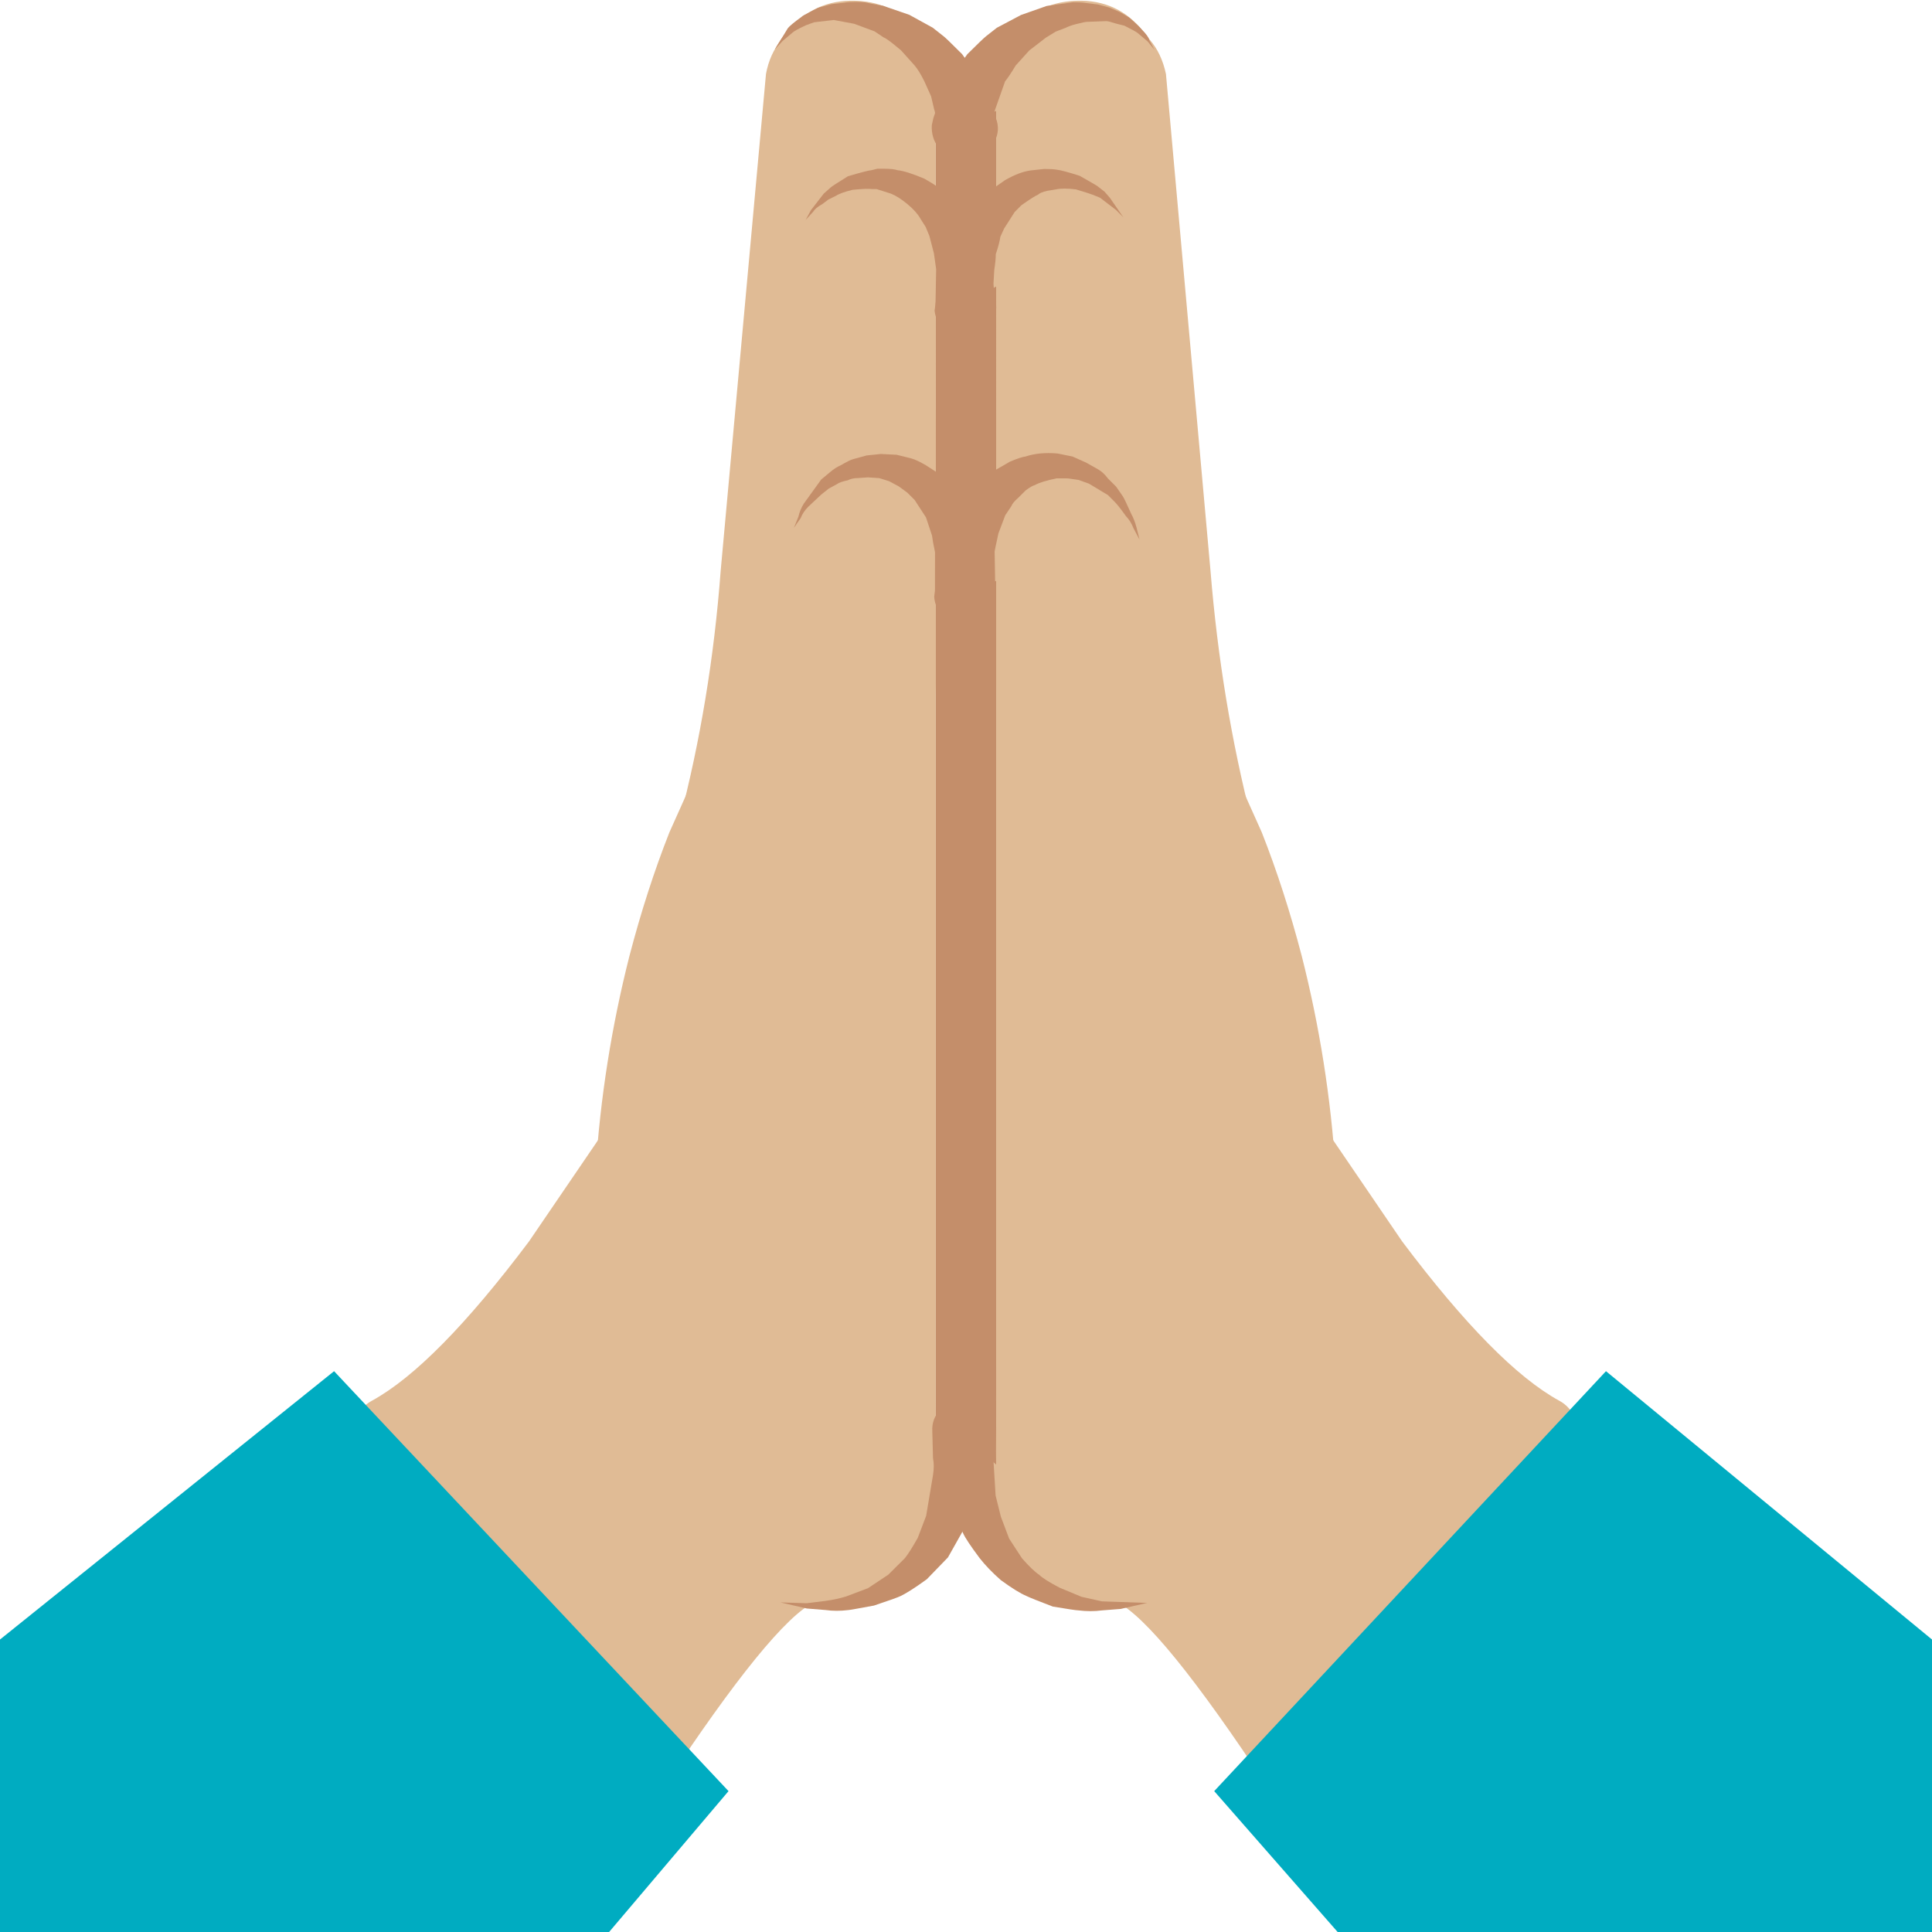
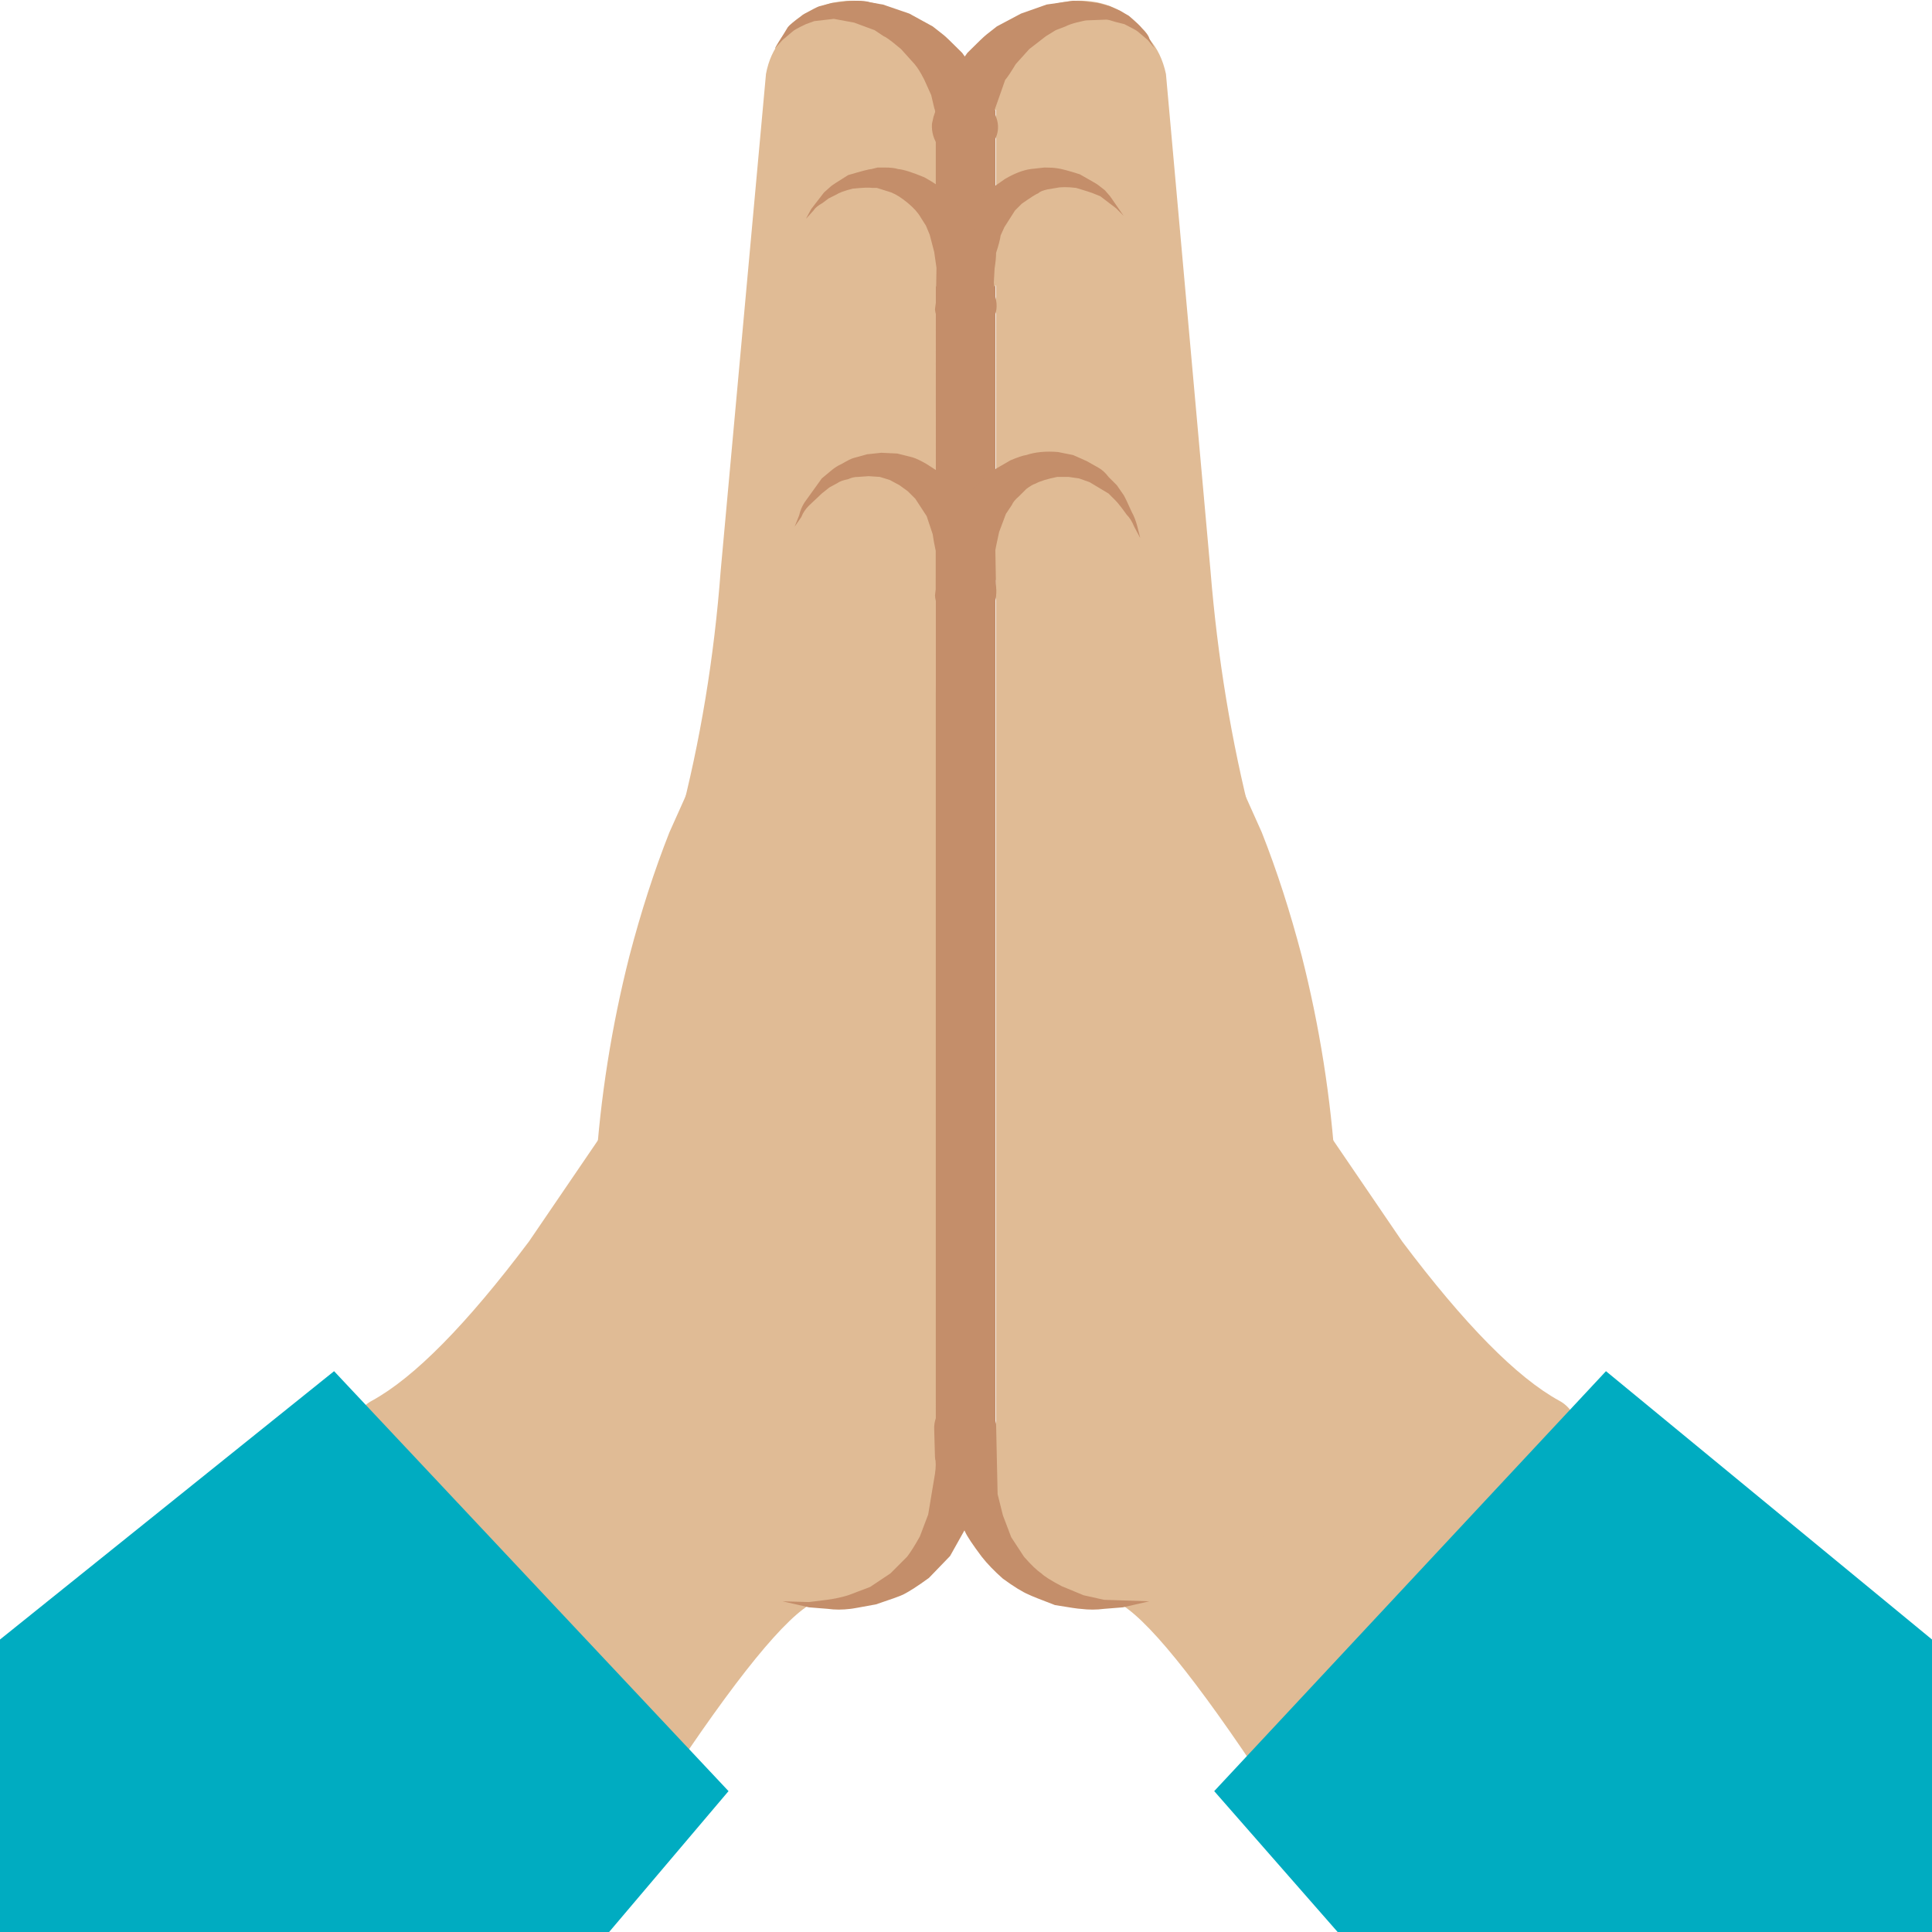
<svg xmlns="http://www.w3.org/2000/svg" xmlns:xlink="http://www.w3.org/1999/xlink" preserveAspectRatio="none" viewBox="0 0 72 72">
  <defs>
-     <path id="a" fill="#C48E6A" d="M66 5l-1.3 1.3q-.3.3-.7.3-.45 0-.75-.3L62 5v93l2-2 2 2V5z" />
-     <path id="b" fill="#E0BB95" d="M81.55 90.85q6.8-14.2 5.75-19.05-.75-3.55-4.35-17.35-2.05-8-2.75-16.65L77.25 4.9q-.3-1.4-1.1-2.3l-.35-.45q-1.7-2.2-4.5-2.1-2.8.1-4.4 2.4-.9 1.3-.9 3.25v39.6q2.85 42.3 2.8 47.45-.1 8.95 2.8 11.05 1.5 1 2.95.25 3.6-6.1 7-13.2z" />
+     <path id="a" fill="#C48E6A" d="M35.6 3.55l-.75-.75v52.3L36 54l1.1 1.1V2.8l-.7.75q-.2.15-.4.15-.25 0-.4-.15z" />
+     <path id="b" fill="#E0BB95" d="M87.3 71.8q-.75-3.55-4.35-17.35-2.05-8-2.75-16.65L77.25 4.9q-.3-1.4-1.1-2.3l-.35-.45q-1.7-2.2-4.5-2.1-2.8.1-4.4 2.4-.9 1.3-.9 3.25v39.6q2.85 42.3 2.8 47.45-.1 8.95 2.8 11.05 1.5 1 2.95.25 3.6-6.1 7-13.2 6.8-14.2 5.75-19.05z" />
    <path id="c" fill="#E0BB95" d="M50.75 4.9l-3 32.9Q47.1 46.45 45 54.45q-3.6 13.8-4.35 17.35-1.05 4.85 5.75 19.05 3.4 7.1 7 13.2 1.5.75 2.95-.25 2.9-2.1 2.8-11.05-.05-3.2 1.4-25.65.75-11.2 1.45-21.8V5.7q0-1.85-.95-3.25Q59.5.15 56.7.05q-2.8-.1-4.55 2.1l-.35.45q-.8.95-1.05 2.3z" />
    <path id="d" fill="#E0BB95" d="M103.3 92.8q-4.2-2.3-10.4-10.55l-5.35-7.85-14.2 31.55q2.25.15 8.95 9.95 3.35 4.9 6.25 9.75 5.4-7.3 9.9-15.05 9.05-15.55 4.85-17.8z" />
    <path id="e" fill="#E0BB95" d="M77.25 27.6l-.65-11.55q-.8-2.6-3.25-3.7t-4.75.15q-.8.35-1.45 1.1Q66 14.9 66 16.55L66.1 67q.05 17.5-.1 25.25-.1 7.8 3.9 11.2 2 1.75 4 1.9l3.35-77.75z" />
    <path id="f" fill="#E0BB95" d="M83.6 55.15l-1.3-2.9q-2.6-7.45-4-15.6-.984-5.577-1.05-8.65v-.2q-.06-2.96-1.8-4.7-1.55-1.55-3.9-1.45-2.3.05-3.85 1.7-1.75 1.8-1.7 4.7V94.5q-.1 6.8.8 9.2.45 1.2.9 1l6.2 1.25q4.8 0 8.55-2.95 3.75-3 4.85-7.65l.8-3.3q1.7-14.7-1.85-28.7-1.15-4.4-2.65-8.2z" />
    <path id="g" fill="#E0BB95" d="M50.7 28q-.063 3.073-1 8.65-1.45 8.15-4.05 15.6l-1.3 2.9q-1.5 3.8-2.65 8.2-3.55 14-1.85 28.7l.8 3.3q1.1 4.65 4.85 7.65 3.75 2.95 8.55 2.95 2.05-.15 4.05-1.65 4-3 3.9-9.8V28.05q.05-2.9-1.7-4.7-1.6-1.65-3.9-1.7-2.35-.1-3.9 1.45-1.74 1.74-1.8 4.7v.2z" />
    <path id="h" fill="#E0BB95" d="M35.05 82.25q-6.2 8.25-10.4 10.55-4.2 2.25 4.85 17.8 4.55 7.75 9.9 15.05 2.9-4.85 6.25-9.75 6.7-9.8 8.95-9.95L40.4 74.4l-5.35 7.85z" />
-     <path id="i" fill="#00ACC1" d="M72 72V61.1l-12.15-10-14.6 15.65 4.6 5.25H72z" />
+     <path id="i" fill="#00ACC1" d="M72 61.1l-12.15-10-14.6 15.65 4.6 5.25H72V61.1z" />
    <path id="j" fill="#E0BB95" d="M51.35 16.05L50.7 27.6l10.8 75.5q.15.4.3-.75.25-2.3.15-10.1-.1-7.75-.05-25.25l.1-50.45q0-1.6-1.2-2.95-.65-.75-1.45-1.1-2.3-1.25-4.75-.15t-3.25 3.7z" />
    <path id="k" fill="#E0BB95" d="M64 20l10.45-5.7q-2.6-3.75-6.45-2.1-4 1.75-4 7.8z" />
    <path id="l" fill="#C48E6A" d="M72.75 12.25q-.05-.05-1.2-.7-1.1-.35-1.5-.4-.3-.05-.85-.05l-.9.1q-.75.1-1.7.65l-1.5 1.05q-.35.3-.6.7l-.55.65q-.8 1.3-.85 1.45-.15.5-.5 1.4l-.35 1.2-.3 2.2q.1.85.75 1.4.65.55 1.45.45.85-.05 1.35-.7.55-.65.5-1.5V20l-.1-.55-.05-.75.05-.9q.1-.65.1-1.05.25-.75.3-1.15l.25-.55.7-1.1.45-.45q.85-.6 1.1-.7.15-.15.6-.25l.6-.1q.45-.1 1.3 0 1 .3 1.1.35l.5.2 1.05.8.5.5-.9-1.3-.35-.4-.45-.35z" />
    <path id="m" fill="#E0BB95" d="M51.35 3.2l12.7 4.9q-.95-5.25-5.9-6.95-4.85-1.7-6.8 2.05z" />
    <path id="n" fill="#C48E6A" d="M65.3 5.95l-.65-1.2-.9-1.25q-1.1-1.1-1.25-1.2l-.7-.55L60.25.9 58.5.3q-.05 0-.85-.15-.3-.1-.9-.1-.55 0-.8.05l-.85.1-.75.2q-.1 0-.65.3-.5.25-.6.35-.75.55-.9.75l-.85 1.4.5-.55q.05-.05.65-.55.15-.15.9-.5l.55-.2 1.3-.15 1.35.25 1.35.5.6.4q.15.05.6.4l.55.45.9 1q.3.35.65 1.05l.45 1 .2.85q.1.25.1.7l.1.6v.2l.1.4q.25.8 1 1.15.75.35 1.55.1.8-.25 1.15-1 .4-.75.1-1.55l-.3-.9q-.3-.75-.4-.9z" />
    <path id="o" fill="#E0BB95" d="M63.85 8.1L76.5 3.2q-1.9-3.75-6.75-2.05-5 1.7-5.9 6.95z" />
    <path id="p" fill="#C48E6A" d="M76.5 3.2l-.35-.65q-.05-.25-.5-.7-.15-.2-.85-.8L74.2.7l-.7-.3-.75-.2-.8-.1q-.3-.05-.85-.05L69.35.3l-1.7.6-1.6.85-.7.55q-.25.2-1.25 1.2l-.9 1.25-.65 1.2q-.1.15-.4.9l-.3.9-.1.45q-.05.85.45 1.5.55.65 1.35.7.8.1 1.5-.4.65-.5.75-1.35v-.2l.05-.6q0-.45.1-.7l.65-1.85q.25-.3.7-1.05l.9-1 1.1-.85.65-.4.65-.25q.3-.15.7-.25.6-.15.7-.15l1.3-.05q.15 0 .6.15l.6.15q.8.4.9.5.6.5.65.55l.45.55z" />
    <path id="q" fill="#E0BB95" d="M53.4 14.5L64 20q0-6.2-4.1-7.85-4-1.65-6.5 2.35z" />
    <path id="r" fill="#C48E6A" d="M64.8 15.65q-.05-.25-.8-1.45l-.6-.7q-.25-.45-.6-.65-.55-.55-1.55-1.1-1.2-.5-1.75-.55-.3-.1-.9-.1h-.45l-.4.1q-.2 0-1.55.4-1.05.65-1.15.75l-.45.4-.85 1.1-.35.65.5-.55q.15-.25.6-.5l.4-.3.5-.25q.3-.2 1.1-.4 1-.1 1.3-.05h.3l.95.3q.5.2 1.1.7.6.5.85.95l.35.55.25.6q.1.4.3 1.15l.15 1.05L62 20.6q.15.8.85 1.3.65.45 1.5.35.85-.15 1.3-.85.5-.7.35-1.5l-.6-2.85q-.4-.9-.6-1.4z" />
-     <path id="s" fill="#00ACC1" d="M0 61.1V72h22.7l4.45-5.25-14.7-15.65L0 61.1z" />
+     <path id="s" fill="#00ACC1" d="M12.45 51.1L0 61.1V72h22.7l4.45-5.25-14.7-15.65z" />
    <path id="t" fill="#E0BB95" d="M52.7 34.9L64 39q0-6.75-4.7-8.05-4.6-1.25-6.6 3.95z" />
    <path id="u" fill="#C48E6A" d="M60.45 30.3l-1-.25L58.4 30l-.95.1-.9.25q-.2.05-.8.4-.35.15-.7.45l-.6.5-1.15 1.6q-.25.4-.35.85l-.3.75.45-.65q.15-.4.5-.75.7-.65.85-.8l.5-.4.55-.3q.2-.15.7-.25.3-.15.65-.15l.7-.05.75.05.65.2.65.35.55.4.5.5q.1.15.75 1.15l.4 1.2q.05.4.2 1.1v3.1q.15.8.85 1.3.65.45 1.45.35.8-.15 1.3-.85.5-.65.4-1.5l-.7-3.1q-.1-.35-.65-1.55-.2-.45-.95-1.55-.95-1.1-1.45-1.4l-.85-.55q-.6-.35-.95-.45z" />
    <path id="v" fill="#E0BB95" d="M64 39l11.55-3.35q-.8-2.7-2.75-4-1.8-1.2-3.85-.75Q64 31.95 64 39z" />
    <path id="w" fill="#C48E6A" d="M72 30.55l-.9-.4-1-.2q-1.2-.1-2.1.2-.35.05-1.05.35l-.95.55q-.8.6-.8.65l-.75.75q-.75.95-1.05 1.6-.65 1.45-.7 1.6L62.3 37l-.35 2.45q.05.8.7 1.4.6.55 1.45.5.85-.05 1.4-.7.55-.65.5-1.45l-.05-2.75q0-.05.25-1.2l.45-1.2.4-.6q.1-.25.45-.55l.5-.5q.4-.3.6-.35.45-.25 1.45-.45h.75l.7.1.7.25 1.25.75.45.45q.25.25.75.95.3.3.5.8l.4.75-.2-.8q-.15-.55-.35-.9-.45-1-.55-1.15l-.45-.65-.55-.55q-.3-.4-.65-.6-.7-.4-.8-.45z" />
    <path id="x" fill="#E0BB95" d="M53.7 106.3q2.2.1 4.05-.55 5.95-2.1 6.15-10.8L51.85 106.1l1.85.2z" />
    <path id="y" fill="#C48E6A" d="M65.9 95l.05-.4q-.05-.85-.65-1.4-.65-.6-1.45-.55-.85.05-1.4.65-.6.6-.55 1.45l.05 1.8q.1.45 0 1.1l-.45 2.7q-.05.15-.55 1.45-.5.9-.85 1.35l-1.1 1.1-1.35.9-1.45.55q-.65.2-1.4.3l-1.2.15-1.75-.05 1.75.4 1.25.1q.7.1 1.5 0 .1 0 1.7-.3 1.5-.5 1.8-.65.6-.3 1.7-1.1l1.4-1.45 1.85-3.3 1.1-4.8z" />
    <path id="z" fill="#E0BB95" d="M70.25 105.8q2.95 1 5.9.3L64 95q.25 8.7 6.25 10.8z" />
-     <path id="A" fill="#C48E6A" d="M65.95 96.6l.05-2.25q-.15-.8-.85-1.25-.7-.5-1.5-.35-.8.15-1.3.85-.45.65-.35 1.5l.35 1.9q.3 1.15.35 1.3l.45 1.55.8 1.65q.2.45 1.1 1.65.55.7 1.4 1.45 1.1.8 1.7 1.05.3.15 1.75.7 1.5.25 1.7.25.8.1 1.55 0l1.25-.1 1.75-.4-3-.1-1.35-.3-1.45-.6q-1.05-.55-1.35-.85-.45-.3-1.15-1.1l-.85-1.3q-.5-1.3-.55-1.45L66.1 99l-.15-2.4z" />
+     <path id="A" fill="#C48E6A" d="M66 94.35q-.15-.8-.85-1.25-.7-.5-1.5-.35-.8.15-1.3.85-.45.65-.35 1.5l.35 1.9q.3 1.15.35 1.3l.45 1.55.8 1.65q.2.45 1.1 1.65.55.7 1.4 1.45 1.1.8 1.7 1.05.3.15 1.75.7 1.5.25 1.7.25.8.1 1.55 0l1.25-.1 1.75-.4-3-.1-1.35-.3-1.45-.6q-1.05-.55-1.35-.85-.45-.3-1.15-1.1l-.85-1.3q-.5-1.3-.55-1.45L66.1 99l-.1-4.65z" />
  </defs>
-   <use transform="scale(.56248)" xlink:href="#a" />
+   <use xlink:href="#a" />
  <use transform="scale(.56248)" xlink:href="#b" />
  <use transform="scale(.56248)" xlink:href="#c" />
  <use transform="scale(.56248)" xlink:href="#d" />
  <use transform="scale(.56248)" xlink:href="#e" />
  <use transform="scale(.56248)" xlink:href="#f" />
  <use transform="scale(.56248)" xlink:href="#g" />
  <use transform="scale(.56248)" xlink:href="#h" />
  <use xlink:href="#i" />
  <use transform="scale(.56248)" xlink:href="#j" />
-   <use transform="rotate(.078) scale(.56247)" xlink:href="#k" />
-   <use transform="rotate(.078) scale(.56247)" xlink:href="#l" />
-   <use transform="rotate(.078) scale(.56247)" xlink:href="#m" />
-   <use transform="rotate(.078) scale(.56247)" xlink:href="#n" />
-   <use transform="rotate(.078) scale(.56247)" xlink:href="#o" />
-   <use transform="rotate(.078) scale(.56247)" xlink:href="#p" />
-   <use transform="rotate(.078) scale(.56247)" xlink:href="#q" />
-   <use transform="rotate(.078) scale(.56247)" xlink:href="#r" />
+   <use transform="scale(.56245)" xlink:href="#k" />
+   <use transform="scale(.56245)" xlink:href="#l" />
+   <use transform="scale(.56245)" xlink:href="#m" />
+   <use transform="scale(.56245)" xlink:href="#n" />
+   <use transform="scale(.56245)" xlink:href="#o" />
+   <use transform="scale(.56245)" xlink:href="#p" />
+   <use transform="scale(.56245)" xlink:href="#q" />
+   <use transform="scale(.56245)" xlink:href="#r" />
  <use xlink:href="#s" />
-   <use transform="rotate(.078) scale(.56247)" xlink:href="#t" />
-   <use transform="rotate(.078) scale(.56247)" xlink:href="#u" />
-   <use transform="rotate(.078) scale(.56247)" xlink:href="#v" />
-   <use transform="rotate(.078) scale(.56247)" xlink:href="#w" />
-   <use transform="rotate(.078) scale(.56247)" xlink:href="#x" />
-   <use transform="rotate(.078) scale(.56247)" xlink:href="#y" />
-   <use transform="rotate(.078) scale(.56247)" xlink:href="#z" />
-   <use transform="rotate(.078) scale(.56247)" xlink:href="#A" />
+   <use transform="scale(.56245)" xlink:href="#t" />
+   <use transform="scale(.56245)" xlink:href="#u" />
+   <use transform="scale(.56245)" xlink:href="#v" />
+   <use transform="scale(.56245)" xlink:href="#w" />
+   <use transform="scale(.56245)" xlink:href="#x" />
+   <use transform="scale(.56245)" xlink:href="#y" />
+   <use transform="scale(.56245)" xlink:href="#z" />
+   <use transform="scale(.56245)" xlink:href="#A" />
</svg>
